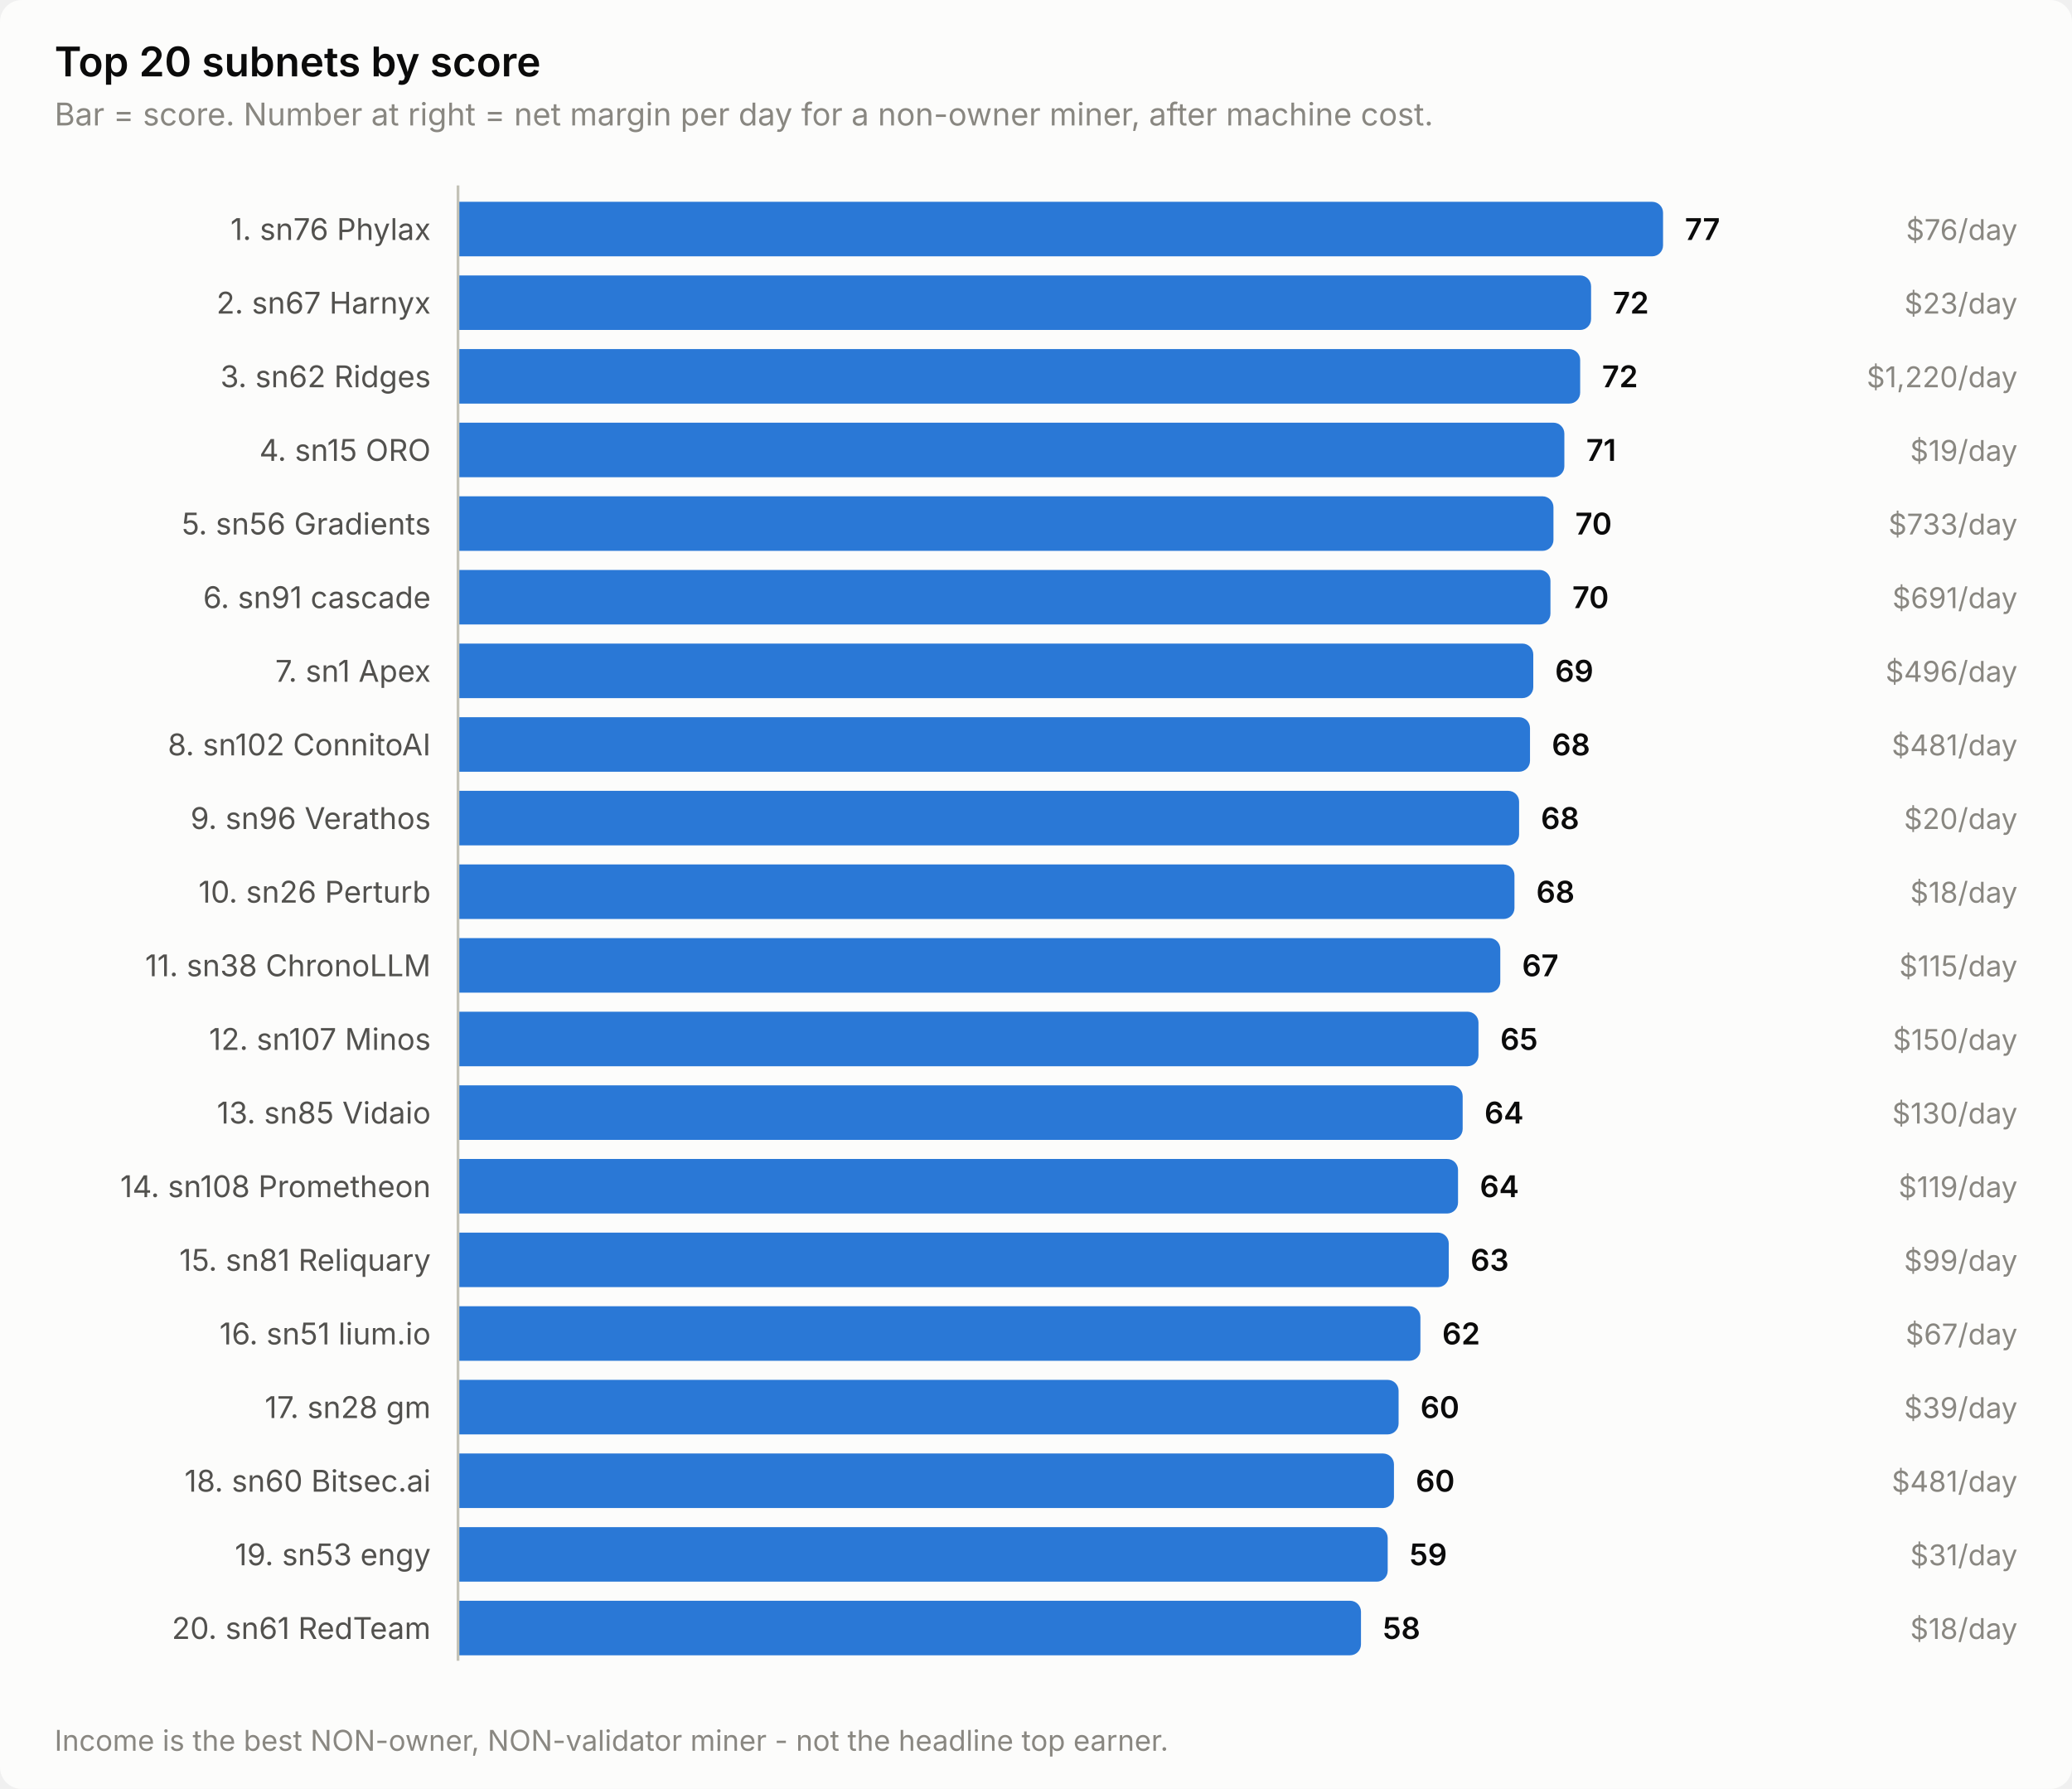
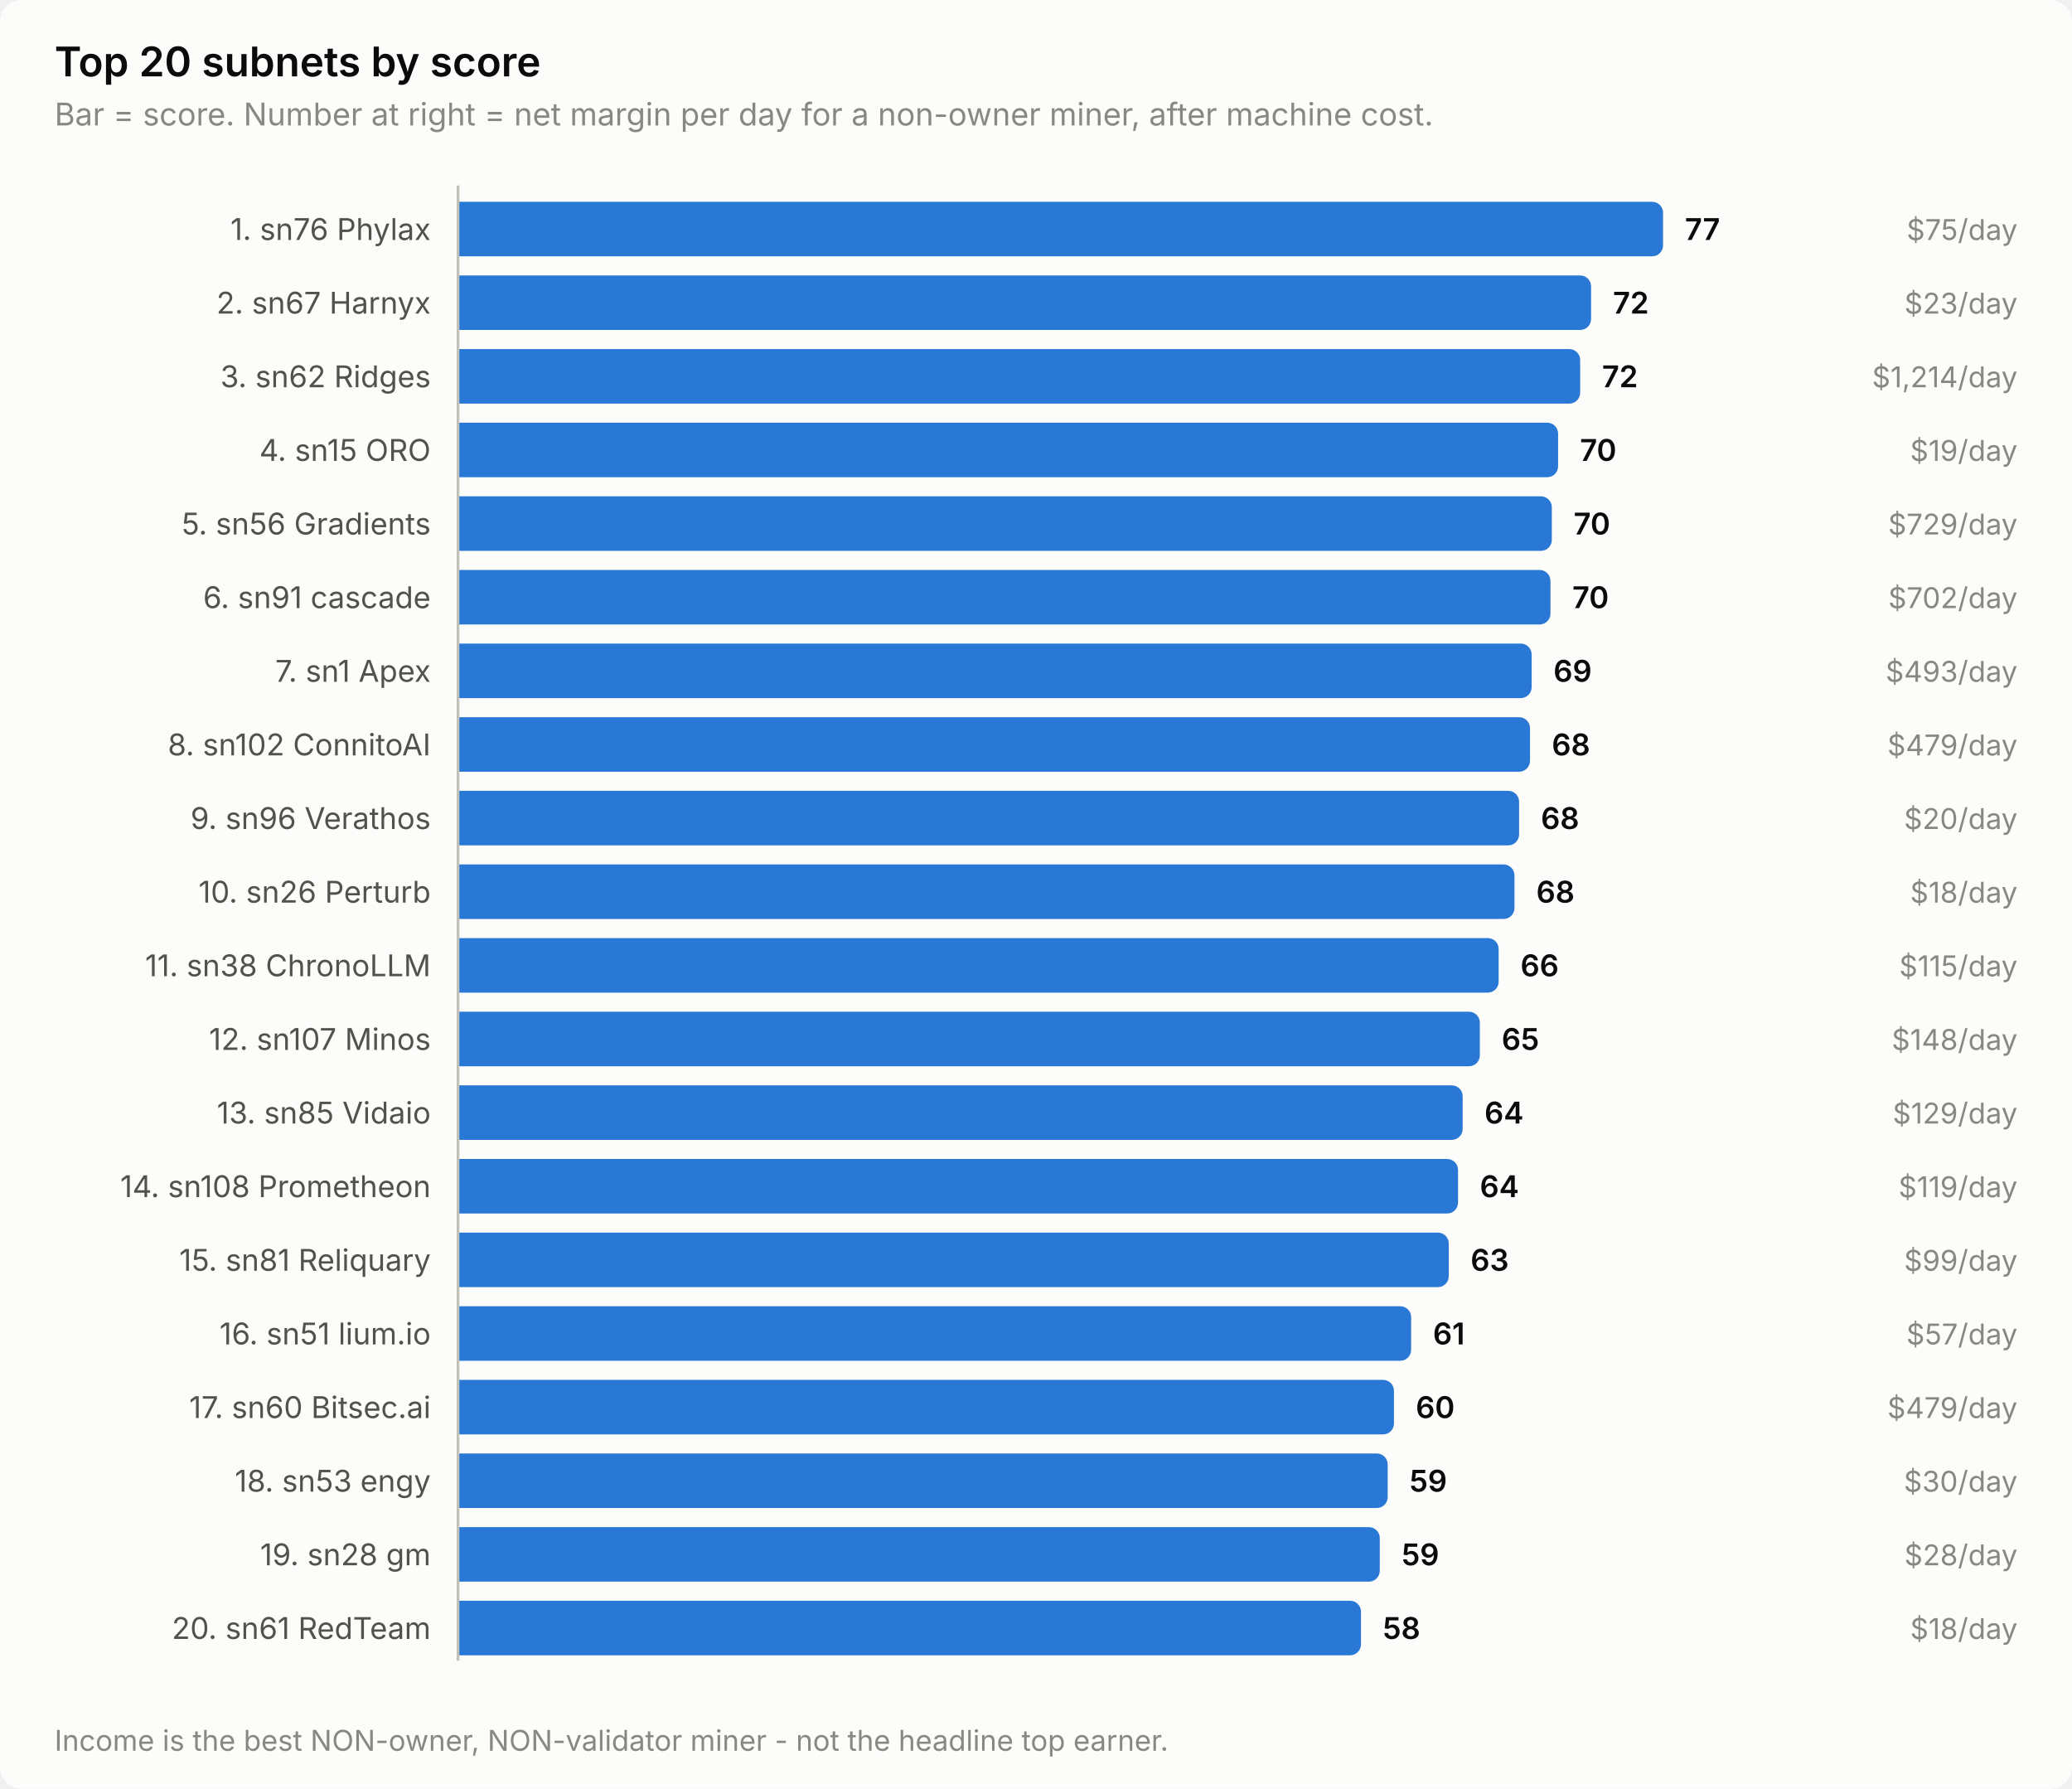
<svg xmlns="http://www.w3.org/2000/svg" width="760" height="656" viewBox="0 0 760 656" role="img" aria-label="Top 20 subnets by score">
  <style>
    text { font-family: system-ui, -apple-system, 'Segoe UI', sans-serif; }
    .t-title { font-size: 15px; font-weight: 600; }
    .t-sub { font-size: 11.5px; }
    .t-lab { font-size: 11px; }
    .t-val { font-size: 11px; font-weight: 600; font-variant-numeric: tabular-nums; }
    .t-tick { font-size: 10.5px; font-variant-numeric: tabular-nums; }

    .surface { fill: #fcfcfb; }
    .ink { fill: #0b0b0b; }
    .ink2 { fill: #52514e; }
    .muted { fill: #898781; }
    .grid { stroke: #e1e0d9; }
    .axis { stroke: #c3c2b7; }
    .accent { fill: #2a78d6; }
    .critical { fill: #d03b3b; }
    .deemph { fill: #d8d7d0; }

    @media (prefers-color-scheme: dark) {
      .surface { fill: #1a1a19; }
      .ink { fill: #ffffff; }
      .ink2 { fill: #c3c2b7; }
      .muted { fill: #898781; }
      .grid { stroke: #2c2c2a; }
      .axis { stroke: #383835; }
      .accent { fill: #3987e5; }
      .deemph { fill: #3a3a37; }
    }
</style>
  <rect class="surface" width="760" height="656" rx="8" />
  <text class="ink t-title" x="20" y="28">Top 20 subnets by score</text>
  <text class="muted t-sub" x="20" y="46">Bar = score. Number at right = net margin per day for a non-owner miner, after machine cost.</text>
  <text class="ink2 t-lab" x="158" y="88" text-anchor="end">1. sn76 Phylax</text>
  <path class="accent" d="M168.0,74.0 H606.0 a4.0,4.0 0 0 1 4.0,4.0 V90.0 a4.0,4.0 0 0 1 -4.0,4.0 H168.0 Z" />
  <text class="ink t-val" x="618.0" y="88">77</text>
-   <text class="muted t-tick" x="740" y="88" text-anchor="end">$76/day</text>
+   <text class="muted t-tick" x="740" y="88" text-anchor="end">$75/day</text>
  <text class="ink2 t-lab" x="158" y="115" text-anchor="end">2. sn67 Harnyx</text>
  <path class="accent" d="M168.0,101.0 H579.6 a4.0,4.0 0 0 1 4.0,4.0 V117.0 a4.0,4.0 0 0 1 -4.0,4.0 H168.0 Z" />
  <text class="ink t-val" x="591.6" y="115">72</text>
  <text class="muted t-tick" x="740" y="115" text-anchor="end">$23/day</text>
  <text class="ink2 t-lab" x="158" y="142" text-anchor="end">3. sn62 Ridges</text>
  <path class="accent" d="M168.0,128.0 H575.6 a4.0,4.0 0 0 1 4.0,4.0 V144.0 a4.0,4.0 0 0 1 -4.0,4.0 H168.0 Z" />
  <text class="ink t-val" x="587.6" y="142">72</text>
-   <text class="muted t-tick" x="740" y="142" text-anchor="end">$1,220/day</text>
+   <text class="muted t-tick" x="740" y="142" text-anchor="end">$1,214/day</text>
  <text class="ink2 t-lab" x="158" y="169" text-anchor="end">4. sn15 ORO</text>
-   <path class="accent" d="M168.0,155.0 H569.8 a4.0,4.0 0 0 1 4.0,4.0 V171.0 a4.0,4.0 0 0 1 -4.0,4.0 H168.0 Z" />
-   <text class="ink t-val" x="581.8" y="169">71</text>
+   <path class="accent" d="M168.0,155.0 H567.5 a4.0,4.0 0 0 1 4.0,4.0 V171.0 a4.0,4.0 0 0 1 -4.0,4.0 H168.0 Z" />
+   <text class="ink t-val" x="579.5" y="169">70</text>
  <text class="muted t-tick" x="740" y="169" text-anchor="end">$19/day</text>
  <text class="ink2 t-lab" x="158" y="196" text-anchor="end">5. sn56 Gradients</text>
-   <path class="accent" d="M168.0,182.0 H565.8 a4.0,4.0 0 0 1 4.0,4.0 V198.0 a4.0,4.0 0 0 1 -4.0,4.0 H168.0 Z" />
-   <text class="ink t-val" x="577.8" y="196">70</text>
-   <text class="muted t-tick" x="740" y="196" text-anchor="end">$733/day</text>
+   <path class="accent" d="M168.0,182.0 H565.2 a4.0,4.0 0 0 1 4.0,4.0 V198.0 a4.0,4.0 0 0 1 -4.0,4.0 H168.0 Z" />
+   <text class="ink t-val" x="577.2" y="196">70</text>
+   <text class="muted t-tick" x="740" y="196" text-anchor="end">$729/day</text>
  <text class="ink2 t-lab" x="158" y="223" text-anchor="end">6. sn91 cascade</text>
  <path class="accent" d="M168.0,209.0 H564.7 a4.0,4.0 0 0 1 4.0,4.0 V225.0 a4.0,4.0 0 0 1 -4.0,4.0 H168.0 Z" />
  <text class="ink t-val" x="576.7" y="223">70</text>
-   <text class="muted t-tick" x="740" y="223" text-anchor="end">$691/day</text>
+   <text class="muted t-tick" x="740" y="223" text-anchor="end">$702/day</text>
  <text class="ink2 t-lab" x="158" y="250" text-anchor="end">7. sn1 Apex</text>
-   <path class="accent" d="M168.0,236.0 H558.4 a4.0,4.0 0 0 1 4.0,4.0 V252.0 a4.0,4.0 0 0 1 -4.0,4.0 H168.0 Z" />
-   <text class="ink t-val" x="570.4" y="250">69</text>
-   <text class="muted t-tick" x="740" y="250" text-anchor="end">$496/day</text>
+   <path class="accent" d="M168.0,236.0 H557.8 a4.0,4.0 0 0 1 4.0,4.0 V252.0 a4.0,4.0 0 0 1 -4.0,4.0 H168.0 Z" />
+   <text class="ink t-val" x="569.8" y="250">69</text>
+   <text class="muted t-tick" x="740" y="250" text-anchor="end">$493/day</text>
  <text class="ink2 t-lab" x="158" y="277" text-anchor="end">8. sn102 ConnitoAI</text>
  <path class="accent" d="M168.0,263.0 H557.2 a4.0,4.0 0 0 1 4.0,4.0 V279.0 a4.0,4.0 0 0 1 -4.0,4.0 H168.0 Z" />
  <text class="ink t-val" x="569.2" y="277">68</text>
-   <text class="muted t-tick" x="740" y="277" text-anchor="end">$481/day</text>
+   <text class="muted t-tick" x="740" y="277" text-anchor="end">$479/day</text>
  <text class="ink2 t-lab" x="158" y="304" text-anchor="end">9. sn96 Verathos</text>
  <path class="accent" d="M168.0,290.0 H553.2 a4.0,4.0 0 0 1 4.0,4.0 V306.0 a4.0,4.0 0 0 1 -4.0,4.0 H168.0 Z" />
  <text class="ink t-val" x="565.2" y="304">68</text>
  <text class="muted t-tick" x="740" y="304" text-anchor="end">$20/day</text>
  <text class="ink2 t-lab" x="158" y="331" text-anchor="end">10. sn26 Perturb</text>
  <path class="accent" d="M168.0,317.0 H551.5 a4.0,4.0 0 0 1 4.0,4.0 V333.0 a4.0,4.0 0 0 1 -4.0,4.0 H168.0 Z" />
  <text class="ink t-val" x="563.5" y="331">68</text>
  <text class="muted t-tick" x="740" y="331" text-anchor="end">$18/day</text>
  <text class="ink2 t-lab" x="158" y="358" text-anchor="end">11. sn38 ChronoLLM</text>
-   <path class="accent" d="M168.0,344.0 H546.3 a4.0,4.0 0 0 1 4.0,4.0 V360.0 a4.0,4.0 0 0 1 -4.0,4.0 H168.0 Z" />
-   <text class="ink t-val" x="558.3" y="358">67</text>
+   <path class="accent" d="M168.0,344.0 H545.7 a4.0,4.0 0 0 1 4.0,4.0 V360.0 a4.0,4.0 0 0 1 -4.0,4.0 H168.0 Z" />
+   <text class="ink t-val" x="557.7" y="358">66</text>
  <text class="muted t-tick" x="740" y="358" text-anchor="end">$115/day</text>
  <text class="ink2 t-lab" x="158" y="385" text-anchor="end">12. sn107 Minos</text>
-   <path class="accent" d="M168.0,371.0 H538.3 a4.0,4.0 0 0 1 4.0,4.0 V387.0 a4.0,4.0 0 0 1 -4.0,4.0 H168.0 Z" />
-   <text class="ink t-val" x="550.3" y="385">65</text>
-   <text class="muted t-tick" x="740" y="385" text-anchor="end">$150/day</text>
+   <path class="accent" d="M168.0,371.0 H538.8 a4.0,4.0 0 0 1 4.0,4.0 V387.0 a4.0,4.0 0 0 1 -4.0,4.0 H168.0 Z" />
+   <text class="ink t-val" x="550.8" y="385">65</text>
+   <text class="muted t-tick" x="740" y="385" text-anchor="end">$148/day</text>
  <text class="ink2 t-lab" x="158" y="412" text-anchor="end">13. sn85 Vidaio</text>
  <path class="accent" d="M168.0,398.0 H532.5 a4.0,4.0 0 0 1 4.0,4.0 V414.0 a4.0,4.0 0 0 1 -4.0,4.0 H168.0 Z" />
  <text class="ink t-val" x="544.5" y="412">64</text>
-   <text class="muted t-tick" x="740" y="412" text-anchor="end">$130/day</text>
+   <text class="muted t-tick" x="740" y="412" text-anchor="end">$129/day</text>
  <text class="ink2 t-lab" x="158" y="439" text-anchor="end">14. sn108 Prometheon</text>
  <path class="accent" d="M168.0,425.0 H530.8 a4.0,4.0 0 0 1 4.0,4.0 V441.0 a4.0,4.0 0 0 1 -4.0,4.0 H168.0 Z" />
  <text class="ink t-val" x="542.8" y="439">64</text>
  <text class="muted t-tick" x="740" y="439" text-anchor="end">$119/day</text>
  <text class="ink2 t-lab" x="158" y="466" text-anchor="end">15. sn81 Reliquary</text>
  <path class="accent" d="M168.0,452.0 H527.4 a4.0,4.0 0 0 1 4.0,4.0 V468.0 a4.0,4.0 0 0 1 -4.0,4.0 H168.0 Z" />
  <text class="ink t-val" x="539.4" y="466">63</text>
  <text class="muted t-tick" x="740" y="466" text-anchor="end">$99/day</text>
  <text class="ink2 t-lab" x="158" y="493" text-anchor="end">16. sn51 lium.io</text>
-   <path class="accent" d="M168.0,479.0 H517.0 a4.0,4.0 0 0 1 4.0,4.0 V495.0 a4.0,4.0 0 0 1 -4.0,4.0 H168.0 Z" />
-   <text class="ink t-val" x="529.0" y="493">62</text>
-   <text class="muted t-tick" x="740" y="493" text-anchor="end">$67/day</text>
-   <text class="ink2 t-lab" x="158" y="520" text-anchor="end">17. sn28 gm</text>
-   <path class="accent" d="M168.0,506.0 H509.0 a4.0,4.0 0 0 1 4.0,4.0 V522.0 a4.0,4.0 0 0 1 -4.0,4.0 H168.0 Z" />
-   <text class="ink t-val" x="521.0" y="520">60</text>
-   <text class="muted t-tick" x="740" y="520" text-anchor="end">$39/day</text>
-   <text class="ink2 t-lab" x="158" y="547" text-anchor="end">18. sn60 Bitsec.ai</text>
-   <path class="accent" d="M168.0,533.0 H507.3 a4.0,4.0 0 0 1 4.0,4.0 V549.0 a4.0,4.0 0 0 1 -4.0,4.0 H168.0 Z" />
-   <text class="ink t-val" x="519.3" y="547">60</text>
-   <text class="muted t-tick" x="740" y="547" text-anchor="end">$481/day</text>
-   <text class="ink2 t-lab" x="158" y="574" text-anchor="end">19. sn53 engy</text>
-   <path class="accent" d="M168.0,560.0 H505.0 a4.0,4.0 0 0 1 4.0,4.0 V576.0 a4.0,4.0 0 0 1 -4.0,4.0 H168.0 Z" />
-   <text class="ink t-val" x="517.0" y="574">59</text>
-   <text class="muted t-tick" x="740" y="574" text-anchor="end">$31/day</text>
+   <path class="accent" d="M168.0,479.0 H513.6 a4.0,4.0 0 0 1 4.0,4.0 V495.0 a4.0,4.0 0 0 1 -4.0,4.0 H168.0 Z" />
+   <text class="ink t-val" x="525.6" y="493">61</text>
+   <text class="muted t-tick" x="740" y="493" text-anchor="end">$57/day</text>
+   <text class="ink2 t-lab" x="158" y="520" text-anchor="end">17. sn60 Bitsec.ai</text>
+   <path class="accent" d="M168.0,506.0 H507.3 a4.0,4.0 0 0 1 4.0,4.0 V522.0 a4.0,4.0 0 0 1 -4.0,4.0 H168.0 Z" />
+   <text class="ink t-val" x="519.3" y="520">60</text>
+   <text class="muted t-tick" x="740" y="520" text-anchor="end">$479/day</text>
+   <text class="ink2 t-lab" x="158" y="547" text-anchor="end">18. sn53 engy</text>
+   <path class="accent" d="M168.0,533.0 H505.0 a4.0,4.0 0 0 1 4.0,4.0 V549.0 a4.0,4.0 0 0 1 -4.0,4.0 H168.0 Z" />
+   <text class="ink t-val" x="517.0" y="547">59</text>
+   <text class="muted t-tick" x="740" y="547" text-anchor="end">$30/day</text>
+   <text class="ink2 t-lab" x="158" y="574" text-anchor="end">19. sn28 gm</text>
+   <path class="accent" d="M168.0,560.0 H502.1 a4.0,4.0 0 0 1 4.0,4.0 V576.0 a4.0,4.0 0 0 1 -4.0,4.0 H168.0 Z" />
+   <text class="ink t-val" x="514.1" y="574">59</text>
+   <text class="muted t-tick" x="740" y="574" text-anchor="end">$28/day</text>
  <text class="ink2 t-lab" x="158" y="601" text-anchor="end">20. sn61 RedTeam</text>
  <path class="accent" d="M168.0,587.0 H495.2 a4.0,4.0 0 0 1 4.0,4.0 V603.0 a4.0,4.0 0 0 1 -4.0,4.0 H168.0 Z" />
  <text class="ink t-val" x="507.2" y="601">58</text>
  <text class="muted t-tick" x="740" y="601" text-anchor="end">$18/day</text>
  <line class="axis" x1="168" y1="68" x2="168" y2="609" stroke-width="1" />
  <text class="muted t-tick" x="20" y="642">Income is the best NON-owner, NON-validator miner - not the headline top earner.</text>
</svg>
